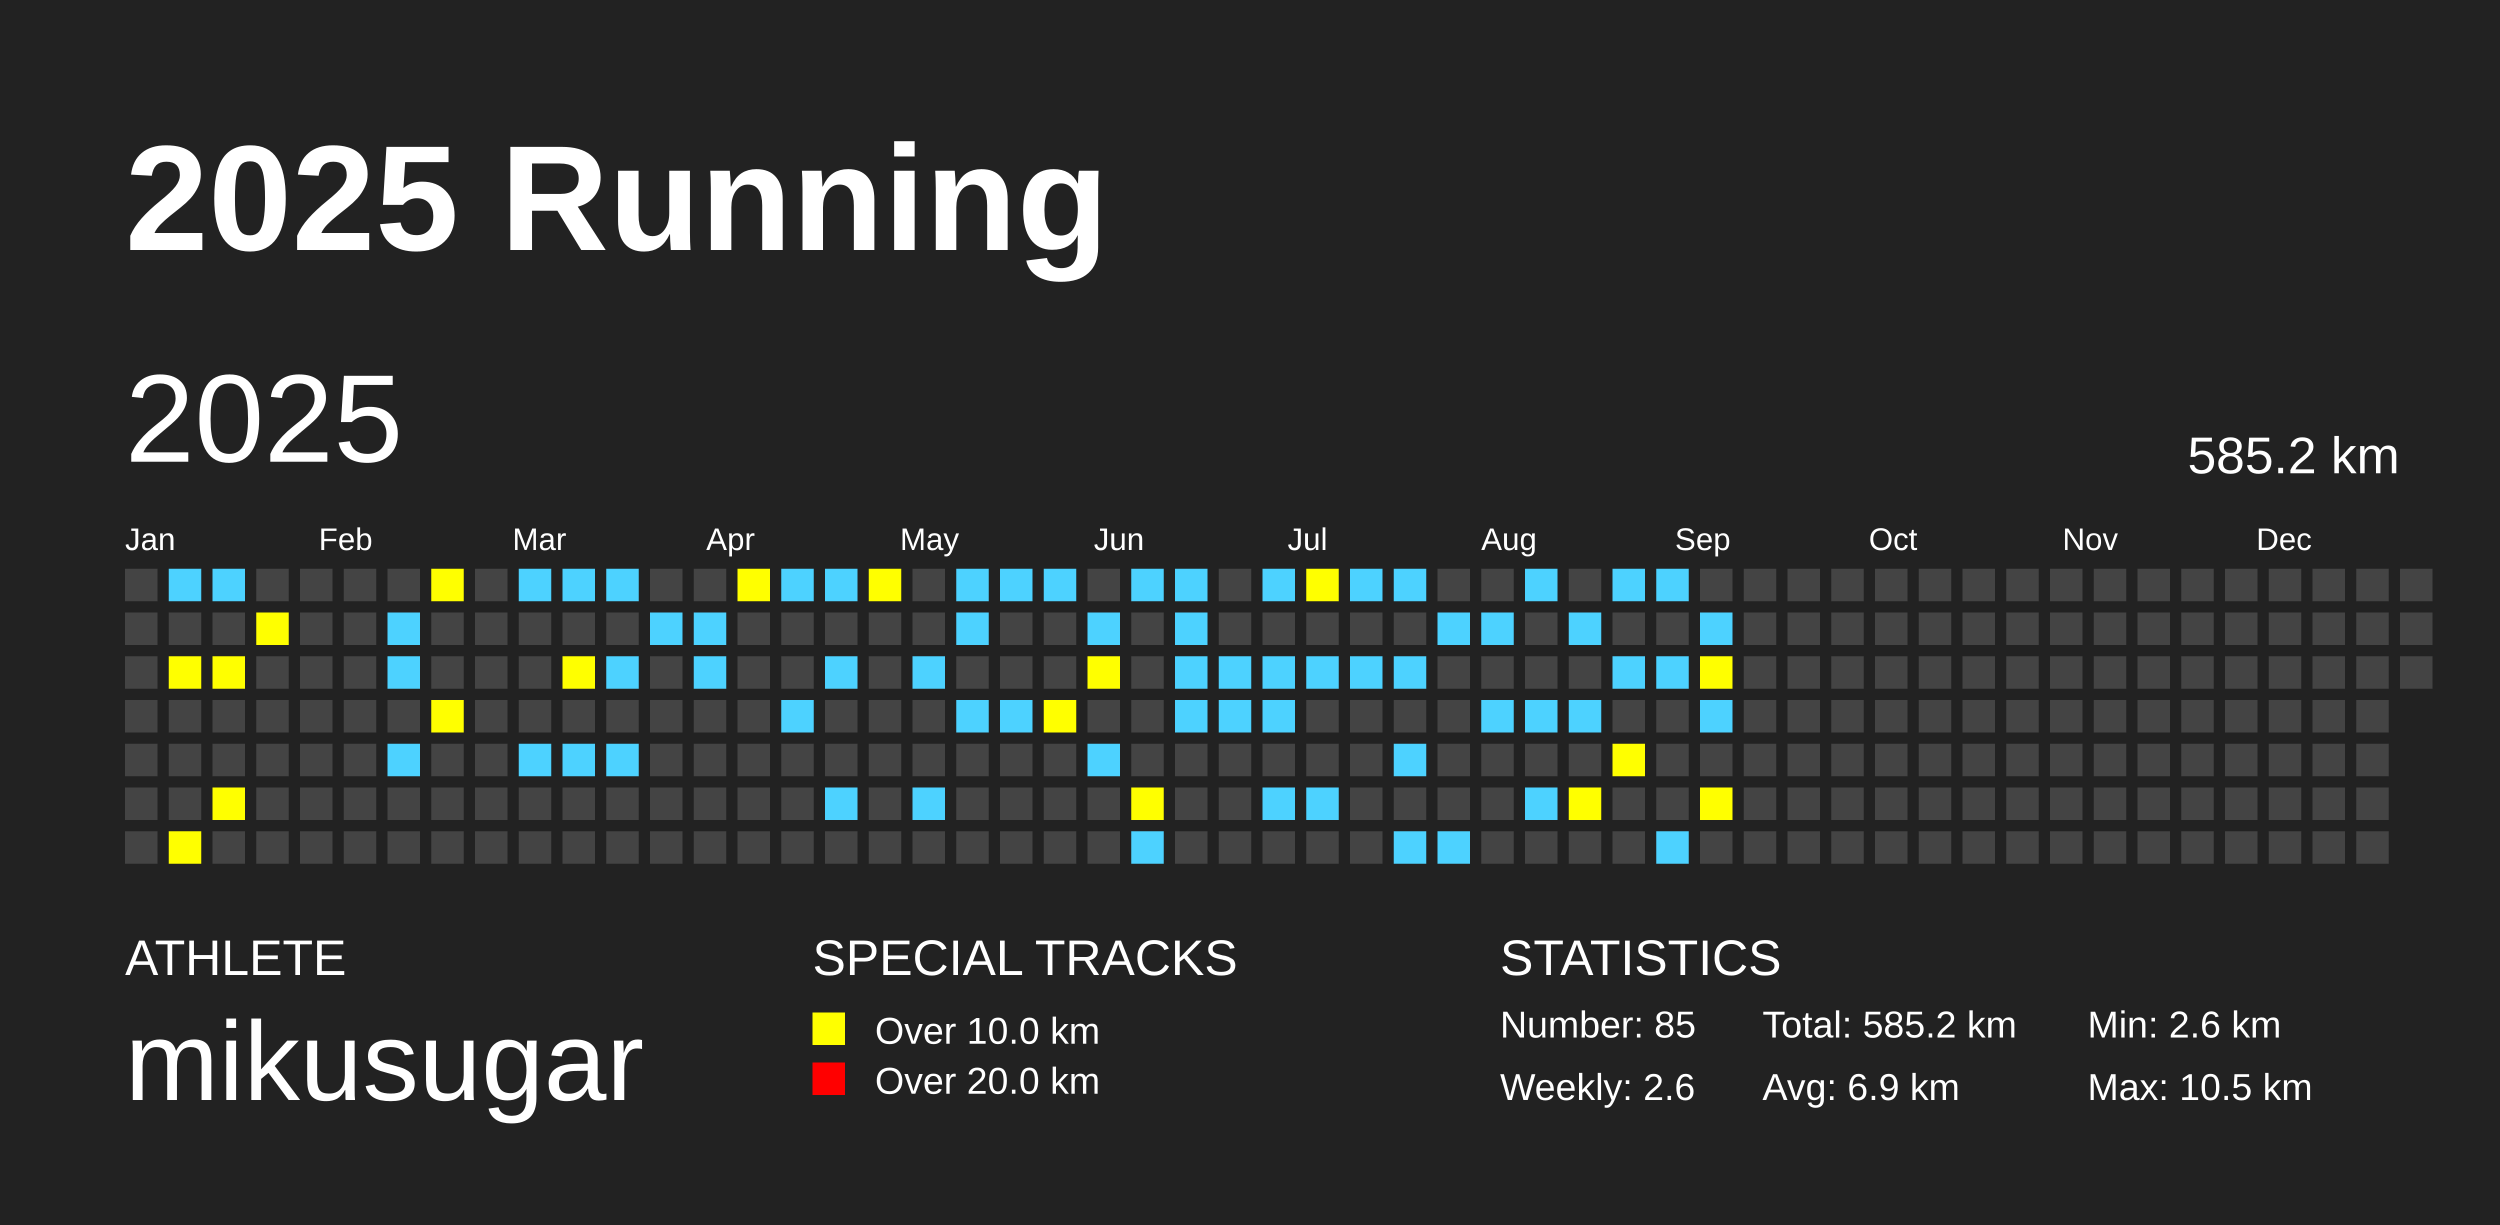
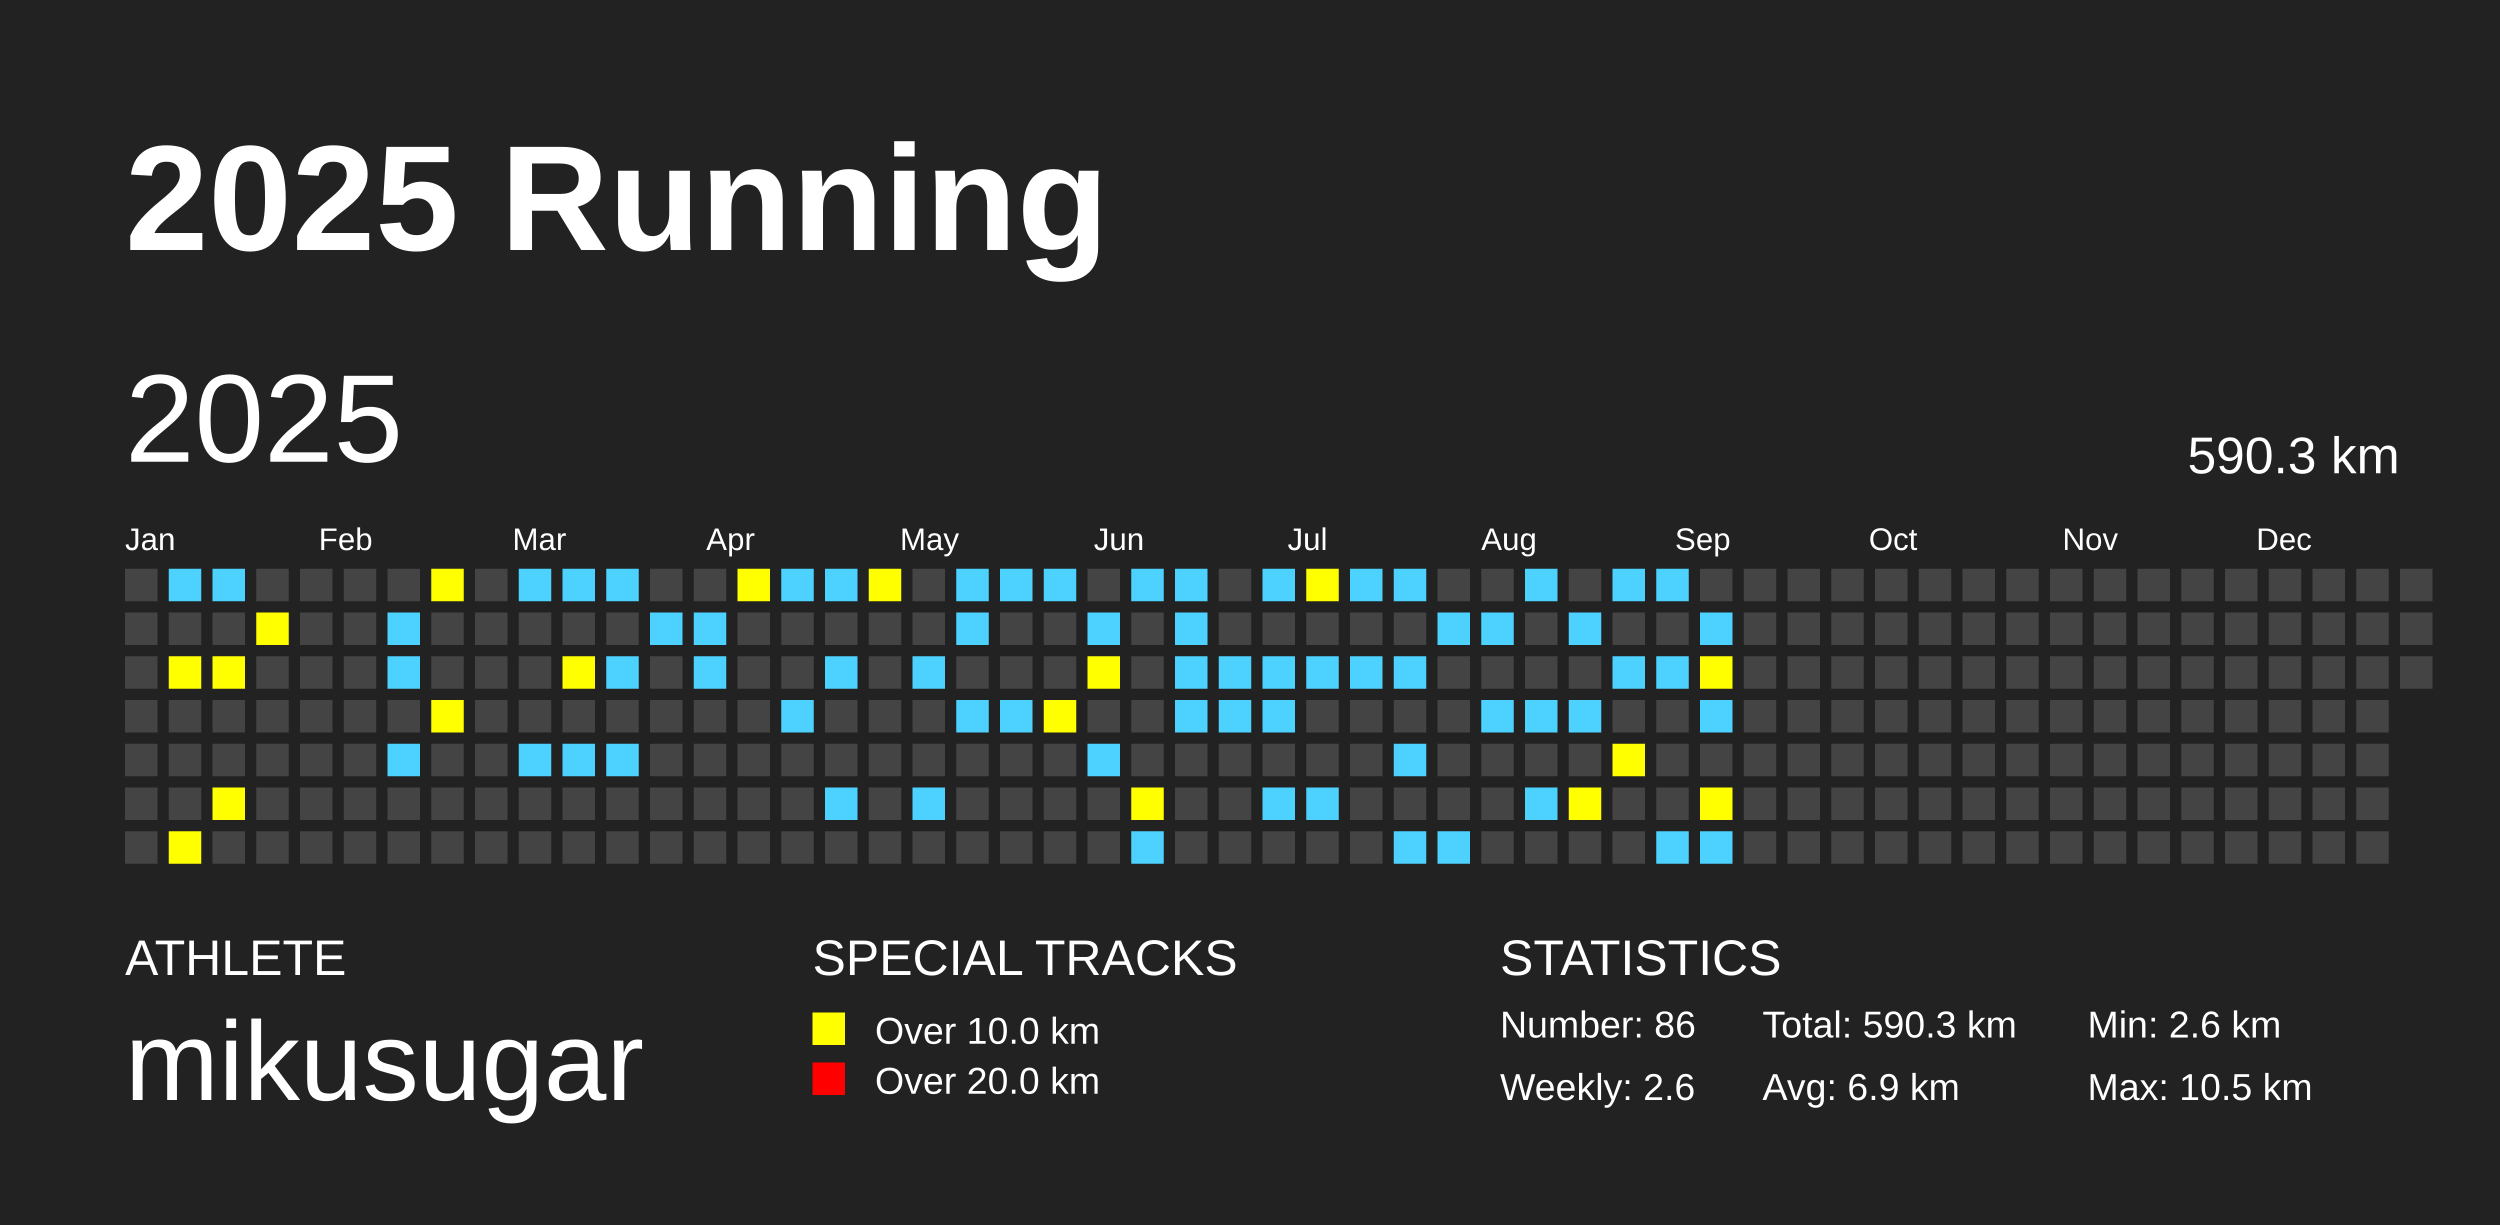
<svg xmlns="http://www.w3.org/2000/svg" baseProfile="full" height="98mm" version="1.1" viewBox="0,0,200,98" width="200mm">
  <defs />
  <rect fill="#222222" height="98" width="200" x="0" y="0" />
  <text fill="#FFFFFF" style="font-size:12px; font-family:Arial; font-weight:bold;" x="10" y="20">2025 Running</text>
  <text fill="#FFFFFF" style="font-size:4px; font-family:Arial" x="10" y="78">ATHLETE</text>
  <text fill="#FFFFFF" style="font-size:9px; font-family:Arial" x="10" y="88">mikusugar</text>
  <text fill="#FFFFFF" style="font-size:4px; font-family:Arial" x="65" y="78">SPECIAL TRACKS</text>
  <rect fill="yellow" height="2.6" width="2.6" x="65" y="81" />
  <text fill="#FFFFFF" style="font-size:3px; font-family:Arial" x="70" y="83.5">Over 10.0 km</text>
  <rect fill="red" height="2.6" width="2.6" x="65" y="85" />
  <text fill="#FFFFFF" style="font-size:3px; font-family:Arial" x="70" y="87.5">Over 20.0 km</text>
  <text fill="#FFFFFF" style="font-size:4px; font-family:Arial" x="120" y="78">STATISTICS</text>
-   <text fill="#FFFFFF" style="font-size:3px; font-family:Arial" x="120" y="83">Number: 85</text>
+   <text fill="#FFFFFF" style="font-size:3px; font-family:Arial" x="120" y="83">Number: 86</text>
  <text fill="#FFFFFF" style="font-size:3px; font-family:Arial" x="120" y="88">Weekly: 2.6</text>
-   <text fill="#FFFFFF" style="font-size:3px; font-family:Arial" x="141" y="83">Total: 585.2 km</text>
+   <text fill="#FFFFFF" style="font-size:3px; font-family:Arial" x="141" y="83">Total: 590.3 km</text>
  <text fill="#FFFFFF" style="font-size:3px; font-family:Arial" x="141" y="88">Avg: 6.9 km</text>
  <text fill="#FFFFFF" style="font-size:3px; font-family:Arial" x="167" y="83">Min: 2.6 km</text>
  <text fill="#FFFFFF" style="font-size:3px; font-family:Arial" x="167" y="88">Max: 10.5 km</text>
  <text dominant-baseline="hanging" fill="#FFFFFF" style="font-size:10.0px; font-family:Arial;" x="10" y="30">2025</text>
-   <text dominant-baseline="hanging" fill="#FFFFFF" style="font-size:4.125px; font-family:Arial;" x="175" y="35">585.2 km</text>
+   <text dominant-baseline="hanging" fill="#FFFFFF" style="font-size:4.125px; font-family:Arial;" x="175" y="35">590.3 km</text>
  <text fill="#FFFFFF" style="font-size:2.5px; font-family:Arial" x="10.0" y="44">Jan</text>
  <text fill="#FFFFFF" style="font-size:2.5px; font-family:Arial" x="25.5" y="44">Feb</text>
  <text fill="#FFFFFF" style="font-size:2.5px; font-family:Arial" x="41.0" y="44">Mar</text>
  <text fill="#FFFFFF" style="font-size:2.5px; font-family:Arial" x="56.5" y="44">Apr</text>
  <text fill="#FFFFFF" style="font-size:2.5px; font-family:Arial" x="72.0" y="44">May</text>
  <text fill="#FFFFFF" style="font-size:2.5px; font-family:Arial" x="87.5" y="44">Jun</text>
  <text fill="#FFFFFF" style="font-size:2.5px; font-family:Arial" x="103.0" y="44">Jul</text>
  <text fill="#FFFFFF" style="font-size:2.5px; font-family:Arial" x="118.5" y="44">Aug</text>
  <text fill="#FFFFFF" style="font-size:2.5px; font-family:Arial" x="134.0" y="44">Sep</text>
  <text fill="#FFFFFF" style="font-size:2.5px; font-family:Arial" x="149.5" y="44">Oct</text>
  <text fill="#FFFFFF" style="font-size:2.5px; font-family:Arial" x="165.0" y="44">Nov</text>
  <text fill="#FFFFFF" style="font-size:2.5px; font-family:Arial" x="180.5" y="44">Dec</text>
  <rect fill="#444444" height="2.6" width="2.6" x="10.0" y="45.5" />
  <rect fill="#444444" height="2.6" width="2.6" x="10.0" y="49.0" />
  <rect fill="#444444" height="2.6" width="2.6" x="10.0" y="52.5" />
  <rect fill="#444444" height="2.6" width="2.6" x="10.0" y="56.0" />
  <rect fill="#444444" height="2.6" width="2.6" x="10.0" y="59.5" />
  <rect fill="#444444" height="2.6" width="2.6" x="10.0" y="63.0" />
  <rect fill="#444444" height="2.6" width="2.6" x="10.0" y="66.5" />
  <rect fill="#4DD2FF" height="2.6" width="2.6" x="13.5" y="45.5" />
  <rect fill="#444444" height="2.6" width="2.6" x="13.5" y="49.0" />
  <rect fill="yellow" height="2.6" width="2.6" x="13.5" y="52.5" />
  <rect fill="#444444" height="2.6" width="2.6" x="13.5" y="56.0" />
  <rect fill="#444444" height="2.6" width="2.6" x="13.5" y="59.5" />
  <rect fill="#444444" height="2.6" width="2.6" x="13.5" y="63.0" />
  <rect fill="yellow" height="2.6" width="2.6" x="13.5" y="66.5" />
  <rect fill="#4DD2FF" height="2.6" width="2.6" x="17.0" y="45.5" />
  <rect fill="#444444" height="2.6" width="2.6" x="17.0" y="49.0" />
  <rect fill="yellow" height="2.6" width="2.6" x="17.0" y="52.5" />
  <rect fill="#444444" height="2.6" width="2.6" x="17.0" y="56.0" />
  <rect fill="#444444" height="2.6" width="2.6" x="17.0" y="59.5" />
  <rect fill="yellow" height="2.6" width="2.6" x="17.0" y="63.0" />
  <rect fill="#444444" height="2.6" width="2.6" x="17.0" y="66.5" />
  <rect fill="#444444" height="2.6" width="2.6" x="20.5" y="45.5" />
  <rect fill="yellow" height="2.6" width="2.6" x="20.5" y="49.0" />
  <rect fill="#444444" height="2.6" width="2.6" x="20.5" y="52.5" />
  <rect fill="#444444" height="2.6" width="2.6" x="20.5" y="56.0" />
  <rect fill="#444444" height="2.6" width="2.6" x="20.5" y="59.5" />
  <rect fill="#444444" height="2.6" width="2.6" x="20.5" y="63.0" />
  <rect fill="#444444" height="2.6" width="2.6" x="20.5" y="66.5" />
  <rect fill="#444444" height="2.6" width="2.6" x="24.0" y="45.5" />
  <rect fill="#444444" height="2.6" width="2.6" x="24.0" y="49.0" />
  <rect fill="#444444" height="2.6" width="2.6" x="24.0" y="52.5" />
  <rect fill="#444444" height="2.6" width="2.6" x="24.0" y="56.0" />
  <rect fill="#444444" height="2.6" width="2.6" x="24.0" y="59.5" />
  <rect fill="#444444" height="2.6" width="2.6" x="24.0" y="63.0" />
  <rect fill="#444444" height="2.6" width="2.6" x="24.0" y="66.5" />
  <rect fill="#444444" height="2.6" width="2.6" x="27.5" y="45.5" />
  <rect fill="#444444" height="2.6" width="2.6" x="27.5" y="49.0" />
  <rect fill="#444444" height="2.6" width="2.6" x="27.5" y="52.5" />
  <rect fill="#444444" height="2.6" width="2.6" x="27.5" y="56.0" />
  <rect fill="#444444" height="2.6" width="2.6" x="27.5" y="59.5" />
  <rect fill="#444444" height="2.6" width="2.6" x="27.5" y="63.0" />
  <rect fill="#444444" height="2.6" width="2.6" x="27.5" y="66.5" />
  <rect fill="#444444" height="2.6" width="2.6" x="31.0" y="45.5" />
  <rect fill="#4DD2FF" height="2.6" width="2.6" x="31.0" y="49.0" />
  <rect fill="#4DD2FF" height="2.6" width="2.6" x="31.0" y="52.5" />
  <rect fill="#444444" height="2.6" width="2.6" x="31.0" y="56.0" />
  <rect fill="#4DD2FF" height="2.6" width="2.6" x="31.0" y="59.5" />
  <rect fill="#444444" height="2.6" width="2.6" x="31.0" y="63.0" />
  <rect fill="#444444" height="2.6" width="2.6" x="31.0" y="66.5" />
  <rect fill="yellow" height="2.6" width="2.6" x="34.5" y="45.5" />
  <rect fill="#444444" height="2.6" width="2.6" x="34.5" y="49.0" />
  <rect fill="#444444" height="2.6" width="2.6" x="34.5" y="52.5" />
  <rect fill="yellow" height="2.6" width="2.6" x="34.5" y="56.0" />
  <rect fill="#444444" height="2.6" width="2.6" x="34.5" y="59.5" />
  <rect fill="#444444" height="2.6" width="2.6" x="34.5" y="63.0" />
  <rect fill="#444444" height="2.6" width="2.6" x="34.5" y="66.5" />
  <rect fill="#444444" height="2.6" width="2.6" x="38.0" y="45.5" />
  <rect fill="#444444" height="2.6" width="2.6" x="38.0" y="49.0" />
  <rect fill="#444444" height="2.6" width="2.6" x="38.0" y="52.5" />
  <rect fill="#444444" height="2.6" width="2.6" x="38.0" y="56.0" />
  <rect fill="#444444" height="2.6" width="2.6" x="38.0" y="59.5" />
  <rect fill="#444444" height="2.6" width="2.6" x="38.0" y="63.0" />
  <rect fill="#444444" height="2.6" width="2.6" x="38.0" y="66.5" />
  <rect fill="#4DD2FF" height="2.6" width="2.6" x="41.5" y="45.5" />
  <rect fill="#444444" height="2.6" width="2.6" x="41.5" y="49.0" />
  <rect fill="#444444" height="2.6" width="2.6" x="41.5" y="52.5" />
  <rect fill="#444444" height="2.6" width="2.6" x="41.5" y="56.0" />
  <rect fill="#4DD2FF" height="2.6" width="2.6" x="41.5" y="59.5" />
  <rect fill="#444444" height="2.6" width="2.6" x="41.5" y="63.0" />
  <rect fill="#444444" height="2.6" width="2.6" x="41.5" y="66.5" />
  <rect fill="#4DD2FF" height="2.6" width="2.6" x="45.0" y="45.5" />
  <rect fill="#444444" height="2.6" width="2.6" x="45.0" y="49.0" />
  <rect fill="yellow" height="2.6" width="2.6" x="45.0" y="52.5" />
  <rect fill="#444444" height="2.6" width="2.6" x="45.0" y="56.0" />
  <rect fill="#4DD2FF" height="2.6" width="2.6" x="45.0" y="59.5" />
  <rect fill="#444444" height="2.6" width="2.6" x="45.0" y="63.0" />
  <rect fill="#444444" height="2.6" width="2.6" x="45.0" y="66.5" />
  <rect fill="#4DD2FF" height="2.6" width="2.6" x="48.5" y="45.5" />
  <rect fill="#444444" height="2.6" width="2.6" x="48.5" y="49.0" />
  <rect fill="#4DD2FF" height="2.6" width="2.6" x="48.5" y="52.5" />
  <rect fill="#444444" height="2.6" width="2.6" x="48.5" y="56.0" />
  <rect fill="#4DD2FF" height="2.6" width="2.6" x="48.5" y="59.5" />
  <rect fill="#444444" height="2.6" width="2.6" x="48.5" y="63.0" />
  <rect fill="#444444" height="2.6" width="2.6" x="48.5" y="66.5" />
  <rect fill="#444444" height="2.6" width="2.6" x="52.0" y="45.5" />
  <rect fill="#4DD2FF" height="2.6" width="2.6" x="52.0" y="49.0" />
  <rect fill="#444444" height="2.6" width="2.6" x="52.0" y="52.5" />
  <rect fill="#444444" height="2.6" width="2.6" x="52.0" y="56.0" />
  <rect fill="#444444" height="2.6" width="2.6" x="52.0" y="59.5" />
  <rect fill="#444444" height="2.6" width="2.6" x="52.0" y="63.0" />
  <rect fill="#444444" height="2.6" width="2.6" x="52.0" y="66.5" />
  <rect fill="#444444" height="2.6" width="2.6" x="55.5" y="45.5" />
  <rect fill="#4DD2FF" height="2.6" width="2.6" x="55.5" y="49.0" />
  <rect fill="#4DD2FF" height="2.6" width="2.6" x="55.5" y="52.5" />
  <rect fill="#444444" height="2.6" width="2.6" x="55.5" y="56.0" />
  <rect fill="#444444" height="2.6" width="2.6" x="55.5" y="59.5" />
  <rect fill="#444444" height="2.6" width="2.6" x="55.5" y="63.0" />
  <rect fill="#444444" height="2.6" width="2.6" x="55.5" y="66.5" />
  <rect fill="yellow" height="2.6" width="2.6" x="59.0" y="45.5" />
  <rect fill="#444444" height="2.6" width="2.6" x="59.0" y="49.0" />
  <rect fill="#444444" height="2.6" width="2.6" x="59.0" y="52.5" />
  <rect fill="#444444" height="2.6" width="2.6" x="59.0" y="56.0" />
  <rect fill="#444444" height="2.6" width="2.6" x="59.0" y="59.5" />
  <rect fill="#444444" height="2.6" width="2.6" x="59.0" y="63.0" />
  <rect fill="#444444" height="2.6" width="2.6" x="59.0" y="66.5" />
  <rect fill="#4DD2FF" height="2.6" width="2.6" x="62.5" y="45.5" />
  <rect fill="#444444" height="2.6" width="2.6" x="62.5" y="49.0" />
  <rect fill="#444444" height="2.6" width="2.6" x="62.5" y="52.5" />
  <rect fill="#4DD2FF" height="2.6" width="2.6" x="62.5" y="56.0" />
  <rect fill="#444444" height="2.6" width="2.6" x="62.5" y="59.5" />
  <rect fill="#444444" height="2.6" width="2.6" x="62.5" y="63.0" />
  <rect fill="#444444" height="2.6" width="2.6" x="62.5" y="66.5" />
  <rect fill="#4DD2FF" height="2.6" width="2.6" x="66.0" y="45.5" />
  <rect fill="#444444" height="2.6" width="2.6" x="66.0" y="49.0" />
  <rect fill="#4DD2FF" height="2.6" width="2.6" x="66.0" y="52.5" />
  <rect fill="#444444" height="2.6" width="2.6" x="66.0" y="56.0" />
  <rect fill="#444444" height="2.6" width="2.6" x="66.0" y="59.5" />
  <rect fill="#4DD2FF" height="2.6" width="2.6" x="66.0" y="63.0" />
  <rect fill="#444444" height="2.6" width="2.6" x="66.0" y="66.5" />
  <rect fill="yellow" height="2.6" width="2.6" x="69.5" y="45.5" />
  <rect fill="#444444" height="2.6" width="2.6" x="69.5" y="49.0" />
  <rect fill="#444444" height="2.6" width="2.6" x="69.5" y="52.5" />
  <rect fill="#444444" height="2.6" width="2.6" x="69.5" y="56.0" />
  <rect fill="#444444" height="2.6" width="2.6" x="69.5" y="59.5" />
  <rect fill="#444444" height="2.6" width="2.6" x="69.5" y="63.0" />
  <rect fill="#444444" height="2.6" width="2.6" x="69.5" y="66.5" />
  <rect fill="#444444" height="2.6" width="2.6" x="73.0" y="45.5" />
  <rect fill="#444444" height="2.6" width="2.6" x="73.0" y="49.0" />
  <rect fill="#4DD2FF" height="2.6" width="2.6" x="73.0" y="52.5" />
  <rect fill="#444444" height="2.6" width="2.6" x="73.0" y="56.0" />
  <rect fill="#444444" height="2.6" width="2.6" x="73.0" y="59.5" />
  <rect fill="#4DD2FF" height="2.6" width="2.6" x="73.0" y="63.0" />
  <rect fill="#444444" height="2.6" width="2.6" x="73.0" y="66.5" />
  <rect fill="#4DD2FF" height="2.6" width="2.6" x="76.5" y="45.5" />
  <rect fill="#4DD2FF" height="2.6" width="2.6" x="76.5" y="49.0" />
  <rect fill="#444444" height="2.6" width="2.6" x="76.5" y="52.5" />
  <rect fill="#4DD2FF" height="2.6" width="2.6" x="76.5" y="56.0" />
  <rect fill="#444444" height="2.6" width="2.6" x="76.5" y="59.5" />
  <rect fill="#444444" height="2.6" width="2.6" x="76.5" y="63.0" />
  <rect fill="#444444" height="2.6" width="2.6" x="76.5" y="66.5" />
  <rect fill="#4DD2FF" height="2.6" width="2.6" x="80.0" y="45.5" />
  <rect fill="#444444" height="2.6" width="2.6" x="80.0" y="49.0" />
  <rect fill="#444444" height="2.6" width="2.6" x="80.0" y="52.5" />
  <rect fill="#4DD2FF" height="2.6" width="2.6" x="80.0" y="56.0" />
  <rect fill="#444444" height="2.6" width="2.6" x="80.0" y="59.5" />
  <rect fill="#444444" height="2.6" width="2.6" x="80.0" y="63.0" />
  <rect fill="#444444" height="2.6" width="2.6" x="80.0" y="66.5" />
  <rect fill="#4DD2FF" height="2.6" width="2.6" x="83.5" y="45.5" />
  <rect fill="#444444" height="2.6" width="2.6" x="83.5" y="49.0" />
  <rect fill="#444444" height="2.6" width="2.6" x="83.5" y="52.5" />
  <rect fill="yellow" height="2.6" width="2.6" x="83.5" y="56.0" />
  <rect fill="#444444" height="2.6" width="2.6" x="83.5" y="59.5" />
  <rect fill="#444444" height="2.6" width="2.6" x="83.5" y="63.0" />
  <rect fill="#444444" height="2.6" width="2.6" x="83.5" y="66.5" />
  <rect fill="#444444" height="2.6" width="2.6" x="87.0" y="45.5" />
  <rect fill="#4DD2FF" height="2.6" width="2.6" x="87.0" y="49.0" />
  <rect fill="yellow" height="2.6" width="2.6" x="87.0" y="52.5" />
  <rect fill="#444444" height="2.6" width="2.6" x="87.0" y="56.0" />
  <rect fill="#4DD2FF" height="2.6" width="2.6" x="87.0" y="59.5" />
  <rect fill="#444444" height="2.6" width="2.6" x="87.0" y="63.0" />
  <rect fill="#444444" height="2.6" width="2.6" x="87.0" y="66.5" />
  <rect fill="#4DD2FF" height="2.6" width="2.6" x="90.5" y="45.5" />
  <rect fill="#444444" height="2.6" width="2.6" x="90.5" y="49.0" />
  <rect fill="#444444" height="2.6" width="2.6" x="90.5" y="52.5" />
  <rect fill="#444444" height="2.6" width="2.6" x="90.5" y="56.0" />
  <rect fill="#444444" height="2.6" width="2.6" x="90.5" y="59.5" />
  <rect fill="yellow" height="2.6" width="2.6" x="90.5" y="63.0" />
  <rect fill="#4DD2FF" height="2.6" width="2.6" x="90.5" y="66.5" />
  <rect fill="#4DD2FF" height="2.6" width="2.6" x="94.0" y="45.5" />
  <rect fill="#4DD2FF" height="2.6" width="2.6" x="94.0" y="49.0" />
  <rect fill="#4DD2FF" height="2.6" width="2.6" x="94.0" y="52.5" />
  <rect fill="#4DD2FF" height="2.6" width="2.6" x="94.0" y="56.0" />
  <rect fill="#444444" height="2.6" width="2.6" x="94.0" y="59.5" />
  <rect fill="#444444" height="2.6" width="2.6" x="94.0" y="63.0" />
  <rect fill="#444444" height="2.6" width="2.6" x="94.0" y="66.5" />
  <rect fill="#444444" height="2.6" width="2.6" x="97.5" y="45.5" />
  <rect fill="#444444" height="2.6" width="2.6" x="97.5" y="49.0" />
  <rect fill="#4DD2FF" height="2.6" width="2.6" x="97.5" y="52.5" />
  <rect fill="#4DD2FF" height="2.6" width="2.6" x="97.5" y="56.0" />
  <rect fill="#444444" height="2.6" width="2.6" x="97.5" y="59.5" />
  <rect fill="#444444" height="2.6" width="2.6" x="97.5" y="63.0" />
  <rect fill="#444444" height="2.6" width="2.6" x="97.5" y="66.5" />
  <rect fill="#4DD2FF" height="2.6" width="2.6" x="101.0" y="45.5" />
  <rect fill="#444444" height="2.6" width="2.6" x="101.0" y="49.0" />
  <rect fill="#4DD2FF" height="2.6" width="2.6" x="101.0" y="52.5" />
  <rect fill="#4DD2FF" height="2.6" width="2.6" x="101.0" y="56.0" />
  <rect fill="#444444" height="2.6" width="2.6" x="101.0" y="59.5" />
  <rect fill="#4DD2FF" height="2.6" width="2.6" x="101.0" y="63.0" />
  <rect fill="#444444" height="2.6" width="2.6" x="101.0" y="66.5" />
  <rect fill="yellow" height="2.6" width="2.6" x="104.5" y="45.5" />
  <rect fill="#444444" height="2.6" width="2.6" x="104.5" y="49.0" />
  <rect fill="#4DD2FF" height="2.6" width="2.6" x="104.5" y="52.5" />
  <rect fill="#444444" height="2.6" width="2.6" x="104.5" y="56.0" />
  <rect fill="#444444" height="2.6" width="2.6" x="104.5" y="59.5" />
  <rect fill="#4DD2FF" height="2.6" width="2.6" x="104.5" y="63.0" />
  <rect fill="#444444" height="2.6" width="2.6" x="104.5" y="66.5" />
  <rect fill="#4DD2FF" height="2.6" width="2.6" x="108.0" y="45.5" />
  <rect fill="#444444" height="2.6" width="2.6" x="108.0" y="49.0" />
  <rect fill="#4DD2FF" height="2.6" width="2.6" x="108.0" y="52.5" />
  <rect fill="#444444" height="2.6" width="2.6" x="108.0" y="56.0" />
  <rect fill="#444444" height="2.6" width="2.6" x="108.0" y="59.5" />
  <rect fill="#444444" height="2.6" width="2.6" x="108.0" y="63.0" />
  <rect fill="#444444" height="2.6" width="2.6" x="108.0" y="66.5" />
  <rect fill="#4DD2FF" height="2.6" width="2.6" x="111.5" y="45.5" />
  <rect fill="#444444" height="2.6" width="2.6" x="111.5" y="49.0" />
  <rect fill="#4DD2FF" height="2.6" width="2.6" x="111.5" y="52.5" />
  <rect fill="#444444" height="2.6" width="2.6" x="111.5" y="56.0" />
  <rect fill="#4DD2FF" height="2.6" width="2.6" x="111.5" y="59.5" />
  <rect fill="#444444" height="2.6" width="2.6" x="111.5" y="63.0" />
  <rect fill="#4DD2FF" height="2.6" width="2.6" x="111.5" y="66.5" />
  <rect fill="#444444" height="2.6" width="2.6" x="115.0" y="45.5" />
  <rect fill="#4DD2FF" height="2.6" width="2.6" x="115.0" y="49.0" />
  <rect fill="#444444" height="2.6" width="2.6" x="115.0" y="52.5" />
  <rect fill="#444444" height="2.6" width="2.6" x="115.0" y="56.0" />
  <rect fill="#444444" height="2.6" width="2.6" x="115.0" y="59.5" />
  <rect fill="#444444" height="2.6" width="2.6" x="115.0" y="63.0" />
  <rect fill="#4DD2FF" height="2.6" width="2.6" x="115.0" y="66.5" />
  <rect fill="#444444" height="2.6" width="2.6" x="118.5" y="45.5" />
  <rect fill="#4DD2FF" height="2.6" width="2.6" x="118.5" y="49.0" />
  <rect fill="#444444" height="2.6" width="2.6" x="118.5" y="52.5" />
  <rect fill="#4DD2FF" height="2.6" width="2.6" x="118.5" y="56.0" />
  <rect fill="#444444" height="2.6" width="2.6" x="118.5" y="59.5" />
  <rect fill="#444444" height="2.6" width="2.6" x="118.5" y="63.0" />
  <rect fill="#444444" height="2.6" width="2.6" x="118.5" y="66.5" />
  <rect fill="#4DD2FF" height="2.6" width="2.6" x="122.0" y="45.5" />
  <rect fill="#444444" height="2.6" width="2.6" x="122.0" y="49.0" />
  <rect fill="#444444" height="2.6" width="2.6" x="122.0" y="52.5" />
  <rect fill="#4DD2FF" height="2.6" width="2.6" x="122.0" y="56.0" />
  <rect fill="#444444" height="2.6" width="2.6" x="122.0" y="59.5" />
  <rect fill="#4DD2FF" height="2.6" width="2.6" x="122.0" y="63.0" />
  <rect fill="#444444" height="2.6" width="2.6" x="122.0" y="66.5" />
  <rect fill="#444444" height="2.6" width="2.6" x="125.5" y="45.5" />
  <rect fill="#4DD2FF" height="2.6" width="2.6" x="125.5" y="49.0" />
  <rect fill="#444444" height="2.6" width="2.6" x="125.5" y="52.5" />
  <rect fill="#4DD2FF" height="2.6" width="2.6" x="125.5" y="56.0" />
  <rect fill="#444444" height="2.6" width="2.6" x="125.5" y="59.5" />
  <rect fill="yellow" height="2.6" width="2.6" x="125.5" y="63.0" />
  <rect fill="#444444" height="2.6" width="2.6" x="125.5" y="66.5" />
  <rect fill="#4DD2FF" height="2.6" width="2.6" x="129.0" y="45.5" />
  <rect fill="#444444" height="2.6" width="2.6" x="129.0" y="49.0" />
  <rect fill="#4DD2FF" height="2.6" width="2.6" x="129.0" y="52.5" />
  <rect fill="#444444" height="2.6" width="2.6" x="129.0" y="56.0" />
  <rect fill="yellow" height="2.6" width="2.6" x="129.0" y="59.5" />
  <rect fill="#444444" height="2.6" width="2.6" x="129.0" y="63.0" />
  <rect fill="#444444" height="2.6" width="2.6" x="129.0" y="66.5" />
  <rect fill="#4DD2FF" height="2.6" width="2.6" x="132.5" y="45.5" />
  <rect fill="#444444" height="2.6" width="2.6" x="132.5" y="49.0" />
  <rect fill="#4DD2FF" height="2.6" width="2.6" x="132.5" y="52.5" />
  <rect fill="#444444" height="2.6" width="2.6" x="132.5" y="56.0" />
  <rect fill="#444444" height="2.6" width="2.6" x="132.5" y="59.5" />
  <rect fill="#444444" height="2.6" width="2.6" x="132.5" y="63.0" />
  <rect fill="#4DD2FF" height="2.6" width="2.6" x="132.5" y="66.5" />
  <rect fill="#444444" height="2.6" width="2.6" x="136.0" y="45.5" />
  <rect fill="#4DD2FF" height="2.6" width="2.6" x="136.0" y="49.0" />
  <rect fill="yellow" height="2.6" width="2.6" x="136.0" y="52.5" />
  <rect fill="#4DD2FF" height="2.6" width="2.6" x="136.0" y="56.0" />
  <rect fill="#444444" height="2.6" width="2.6" x="136.0" y="59.5" />
  <rect fill="yellow" height="2.6" width="2.6" x="136.0" y="63.0" />
-   <rect fill="#444444" height="2.6" width="2.6" x="136.0" y="66.5" />
+   <rect fill="#4DD2FF" height="2.6" width="2.6" x="136.0" y="66.5" />
  <rect fill="#444444" height="2.6" width="2.6" x="139.5" y="45.5" />
  <rect fill="#444444" height="2.6" width="2.6" x="139.5" y="49.0" />
  <rect fill="#444444" height="2.6" width="2.6" x="139.5" y="52.5" />
  <rect fill="#444444" height="2.6" width="2.6" x="139.5" y="56.0" />
  <rect fill="#444444" height="2.6" width="2.6" x="139.5" y="59.5" />
  <rect fill="#444444" height="2.6" width="2.6" x="139.5" y="63.0" />
  <rect fill="#444444" height="2.6" width="2.6" x="139.5" y="66.5" />
  <rect fill="#444444" height="2.6" width="2.6" x="143.0" y="45.5" />
  <rect fill="#444444" height="2.6" width="2.6" x="143.0" y="49.0" />
  <rect fill="#444444" height="2.6" width="2.6" x="143.0" y="52.5" />
  <rect fill="#444444" height="2.6" width="2.6" x="143.0" y="56.0" />
  <rect fill="#444444" height="2.6" width="2.6" x="143.0" y="59.5" />
  <rect fill="#444444" height="2.6" width="2.6" x="143.0" y="63.0" />
  <rect fill="#444444" height="2.6" width="2.6" x="143.0" y="66.5" />
  <rect fill="#444444" height="2.6" width="2.6" x="146.5" y="45.5" />
  <rect fill="#444444" height="2.6" width="2.6" x="146.5" y="49.0" />
  <rect fill="#444444" height="2.6" width="2.6" x="146.5" y="52.5" />
  <rect fill="#444444" height="2.6" width="2.6" x="146.5" y="56.0" />
  <rect fill="#444444" height="2.6" width="2.6" x="146.5" y="59.5" />
  <rect fill="#444444" height="2.6" width="2.6" x="146.5" y="63.0" />
  <rect fill="#444444" height="2.6" width="2.6" x="146.5" y="66.5" />
  <rect fill="#444444" height="2.6" width="2.6" x="150.0" y="45.5" />
  <rect fill="#444444" height="2.6" width="2.6" x="150.0" y="49.0" />
  <rect fill="#444444" height="2.6" width="2.6" x="150.0" y="52.5" />
  <rect fill="#444444" height="2.6" width="2.6" x="150.0" y="56.0" />
  <rect fill="#444444" height="2.6" width="2.6" x="150.0" y="59.5" />
  <rect fill="#444444" height="2.6" width="2.6" x="150.0" y="63.0" />
  <rect fill="#444444" height="2.6" width="2.6" x="150.0" y="66.5" />
  <rect fill="#444444" height="2.6" width="2.6" x="153.5" y="45.5" />
  <rect fill="#444444" height="2.6" width="2.6" x="153.5" y="49.0" />
  <rect fill="#444444" height="2.6" width="2.6" x="153.5" y="52.5" />
  <rect fill="#444444" height="2.6" width="2.6" x="153.5" y="56.0" />
  <rect fill="#444444" height="2.6" width="2.6" x="153.5" y="59.5" />
  <rect fill="#444444" height="2.6" width="2.6" x="153.5" y="63.0" />
  <rect fill="#444444" height="2.6" width="2.6" x="153.5" y="66.5" />
  <rect fill="#444444" height="2.6" width="2.6" x="157.0" y="45.5" />
  <rect fill="#444444" height="2.6" width="2.6" x="157.0" y="49.0" />
  <rect fill="#444444" height="2.6" width="2.6" x="157.0" y="52.5" />
  <rect fill="#444444" height="2.6" width="2.6" x="157.0" y="56.0" />
  <rect fill="#444444" height="2.6" width="2.6" x="157.0" y="59.5" />
  <rect fill="#444444" height="2.6" width="2.6" x="157.0" y="63.0" />
  <rect fill="#444444" height="2.6" width="2.6" x="157.0" y="66.5" />
  <rect fill="#444444" height="2.6" width="2.6" x="160.5" y="45.5" />
  <rect fill="#444444" height="2.6" width="2.6" x="160.5" y="49.0" />
  <rect fill="#444444" height="2.6" width="2.6" x="160.5" y="52.5" />
  <rect fill="#444444" height="2.6" width="2.6" x="160.5" y="56.0" />
  <rect fill="#444444" height="2.6" width="2.6" x="160.5" y="59.5" />
  <rect fill="#444444" height="2.6" width="2.6" x="160.5" y="63.0" />
  <rect fill="#444444" height="2.6" width="2.6" x="160.5" y="66.5" />
  <rect fill="#444444" height="2.6" width="2.6" x="164.0" y="45.5" />
  <rect fill="#444444" height="2.6" width="2.6" x="164.0" y="49.0" />
  <rect fill="#444444" height="2.6" width="2.6" x="164.0" y="52.5" />
  <rect fill="#444444" height="2.6" width="2.6" x="164.0" y="56.0" />
  <rect fill="#444444" height="2.6" width="2.6" x="164.0" y="59.5" />
  <rect fill="#444444" height="2.6" width="2.6" x="164.0" y="63.0" />
  <rect fill="#444444" height="2.6" width="2.6" x="164.0" y="66.5" />
  <rect fill="#444444" height="2.6" width="2.6" x="167.5" y="45.5" />
  <rect fill="#444444" height="2.6" width="2.6" x="167.5" y="49.0" />
  <rect fill="#444444" height="2.6" width="2.6" x="167.5" y="52.5" />
  <rect fill="#444444" height="2.6" width="2.6" x="167.5" y="56.0" />
  <rect fill="#444444" height="2.6" width="2.6" x="167.5" y="59.5" />
  <rect fill="#444444" height="2.6" width="2.6" x="167.5" y="63.0" />
  <rect fill="#444444" height="2.6" width="2.6" x="167.5" y="66.5" />
  <rect fill="#444444" height="2.6" width="2.6" x="171.0" y="45.5" />
  <rect fill="#444444" height="2.6" width="2.6" x="171.0" y="49.0" />
  <rect fill="#444444" height="2.6" width="2.6" x="171.0" y="52.5" />
  <rect fill="#444444" height="2.6" width="2.6" x="171.0" y="56.0" />
  <rect fill="#444444" height="2.6" width="2.6" x="171.0" y="59.5" />
  <rect fill="#444444" height="2.6" width="2.6" x="171.0" y="63.0" />
  <rect fill="#444444" height="2.6" width="2.6" x="171.0" y="66.5" />
  <rect fill="#444444" height="2.6" width="2.6" x="174.5" y="45.5" />
  <rect fill="#444444" height="2.6" width="2.6" x="174.5" y="49.0" />
  <rect fill="#444444" height="2.6" width="2.6" x="174.5" y="52.5" />
  <rect fill="#444444" height="2.6" width="2.6" x="174.5" y="56.0" />
  <rect fill="#444444" height="2.6" width="2.6" x="174.5" y="59.5" />
  <rect fill="#444444" height="2.6" width="2.6" x="174.5" y="63.0" />
  <rect fill="#444444" height="2.6" width="2.6" x="174.5" y="66.5" />
  <rect fill="#444444" height="2.6" width="2.6" x="178.0" y="45.5" />
  <rect fill="#444444" height="2.6" width="2.6" x="178.0" y="49.0" />
  <rect fill="#444444" height="2.6" width="2.6" x="178.0" y="52.5" />
  <rect fill="#444444" height="2.6" width="2.6" x="178.0" y="56.0" />
  <rect fill="#444444" height="2.6" width="2.6" x="178.0" y="59.5" />
  <rect fill="#444444" height="2.6" width="2.6" x="178.0" y="63.0" />
  <rect fill="#444444" height="2.6" width="2.6" x="178.0" y="66.5" />
  <rect fill="#444444" height="2.6" width="2.6" x="181.5" y="45.5" />
  <rect fill="#444444" height="2.6" width="2.6" x="181.5" y="49.0" />
  <rect fill="#444444" height="2.6" width="2.6" x="181.5" y="52.5" />
  <rect fill="#444444" height="2.6" width="2.6" x="181.5" y="56.0" />
  <rect fill="#444444" height="2.6" width="2.6" x="181.5" y="59.5" />
  <rect fill="#444444" height="2.6" width="2.6" x="181.5" y="63.0" />
  <rect fill="#444444" height="2.6" width="2.6" x="181.5" y="66.5" />
  <rect fill="#444444" height="2.6" width="2.6" x="185.0" y="45.5" />
  <rect fill="#444444" height="2.6" width="2.6" x="185.0" y="49.0" />
  <rect fill="#444444" height="2.6" width="2.6" x="185.0" y="52.5" />
  <rect fill="#444444" height="2.6" width="2.6" x="185.0" y="56.0" />
  <rect fill="#444444" height="2.6" width="2.6" x="185.0" y="59.5" />
  <rect fill="#444444" height="2.6" width="2.6" x="185.0" y="63.0" />
  <rect fill="#444444" height="2.6" width="2.6" x="185.0" y="66.5" />
  <rect fill="#444444" height="2.6" width="2.6" x="188.5" y="45.5" />
  <rect fill="#444444" height="2.6" width="2.6" x="188.5" y="49.0" />
  <rect fill="#444444" height="2.6" width="2.6" x="188.5" y="52.5" />
  <rect fill="#444444" height="2.6" width="2.6" x="188.5" y="56.0" />
  <rect fill="#444444" height="2.6" width="2.6" x="188.5" y="59.5" />
  <rect fill="#444444" height="2.6" width="2.6" x="188.5" y="63.0" />
  <rect fill="#444444" height="2.6" width="2.6" x="188.5" y="66.5" />
  <rect fill="#444444" height="2.6" width="2.6" x="192.0" y="45.5" />
  <rect fill="#444444" height="2.6" width="2.6" x="192.0" y="49.0" />
  <rect fill="#444444" height="2.6" width="2.6" x="192.0" y="52.5" />
</svg>
